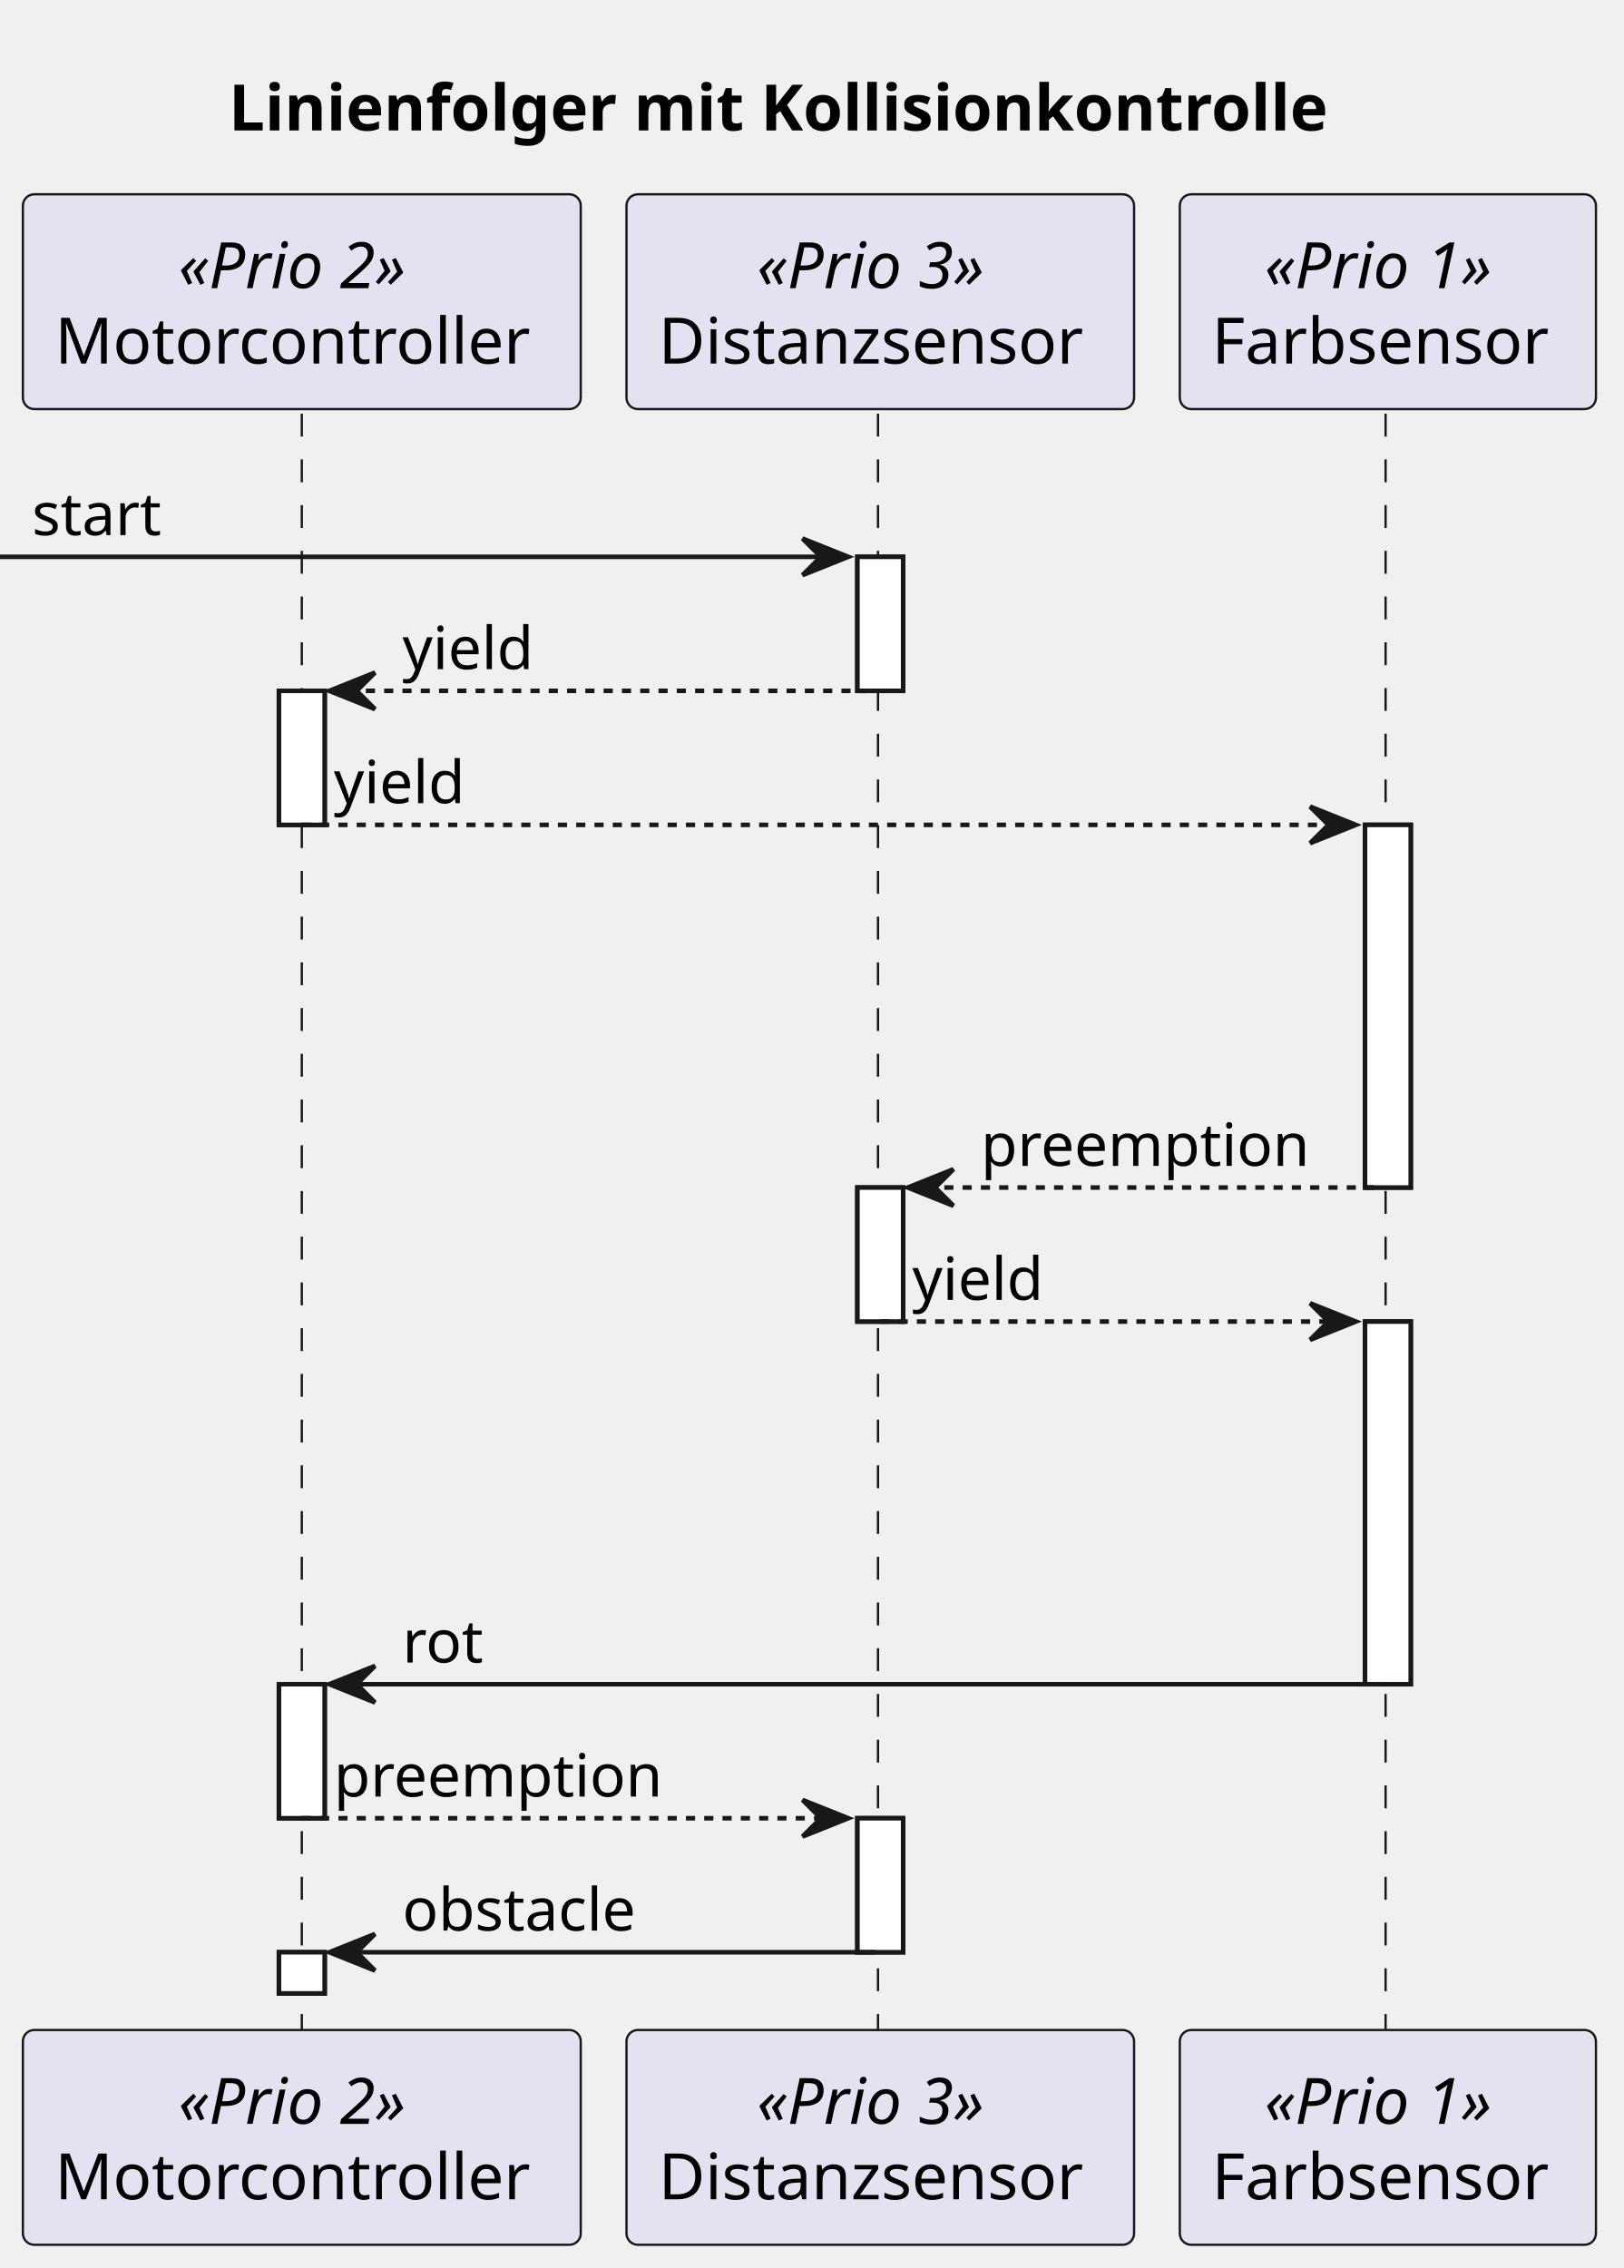
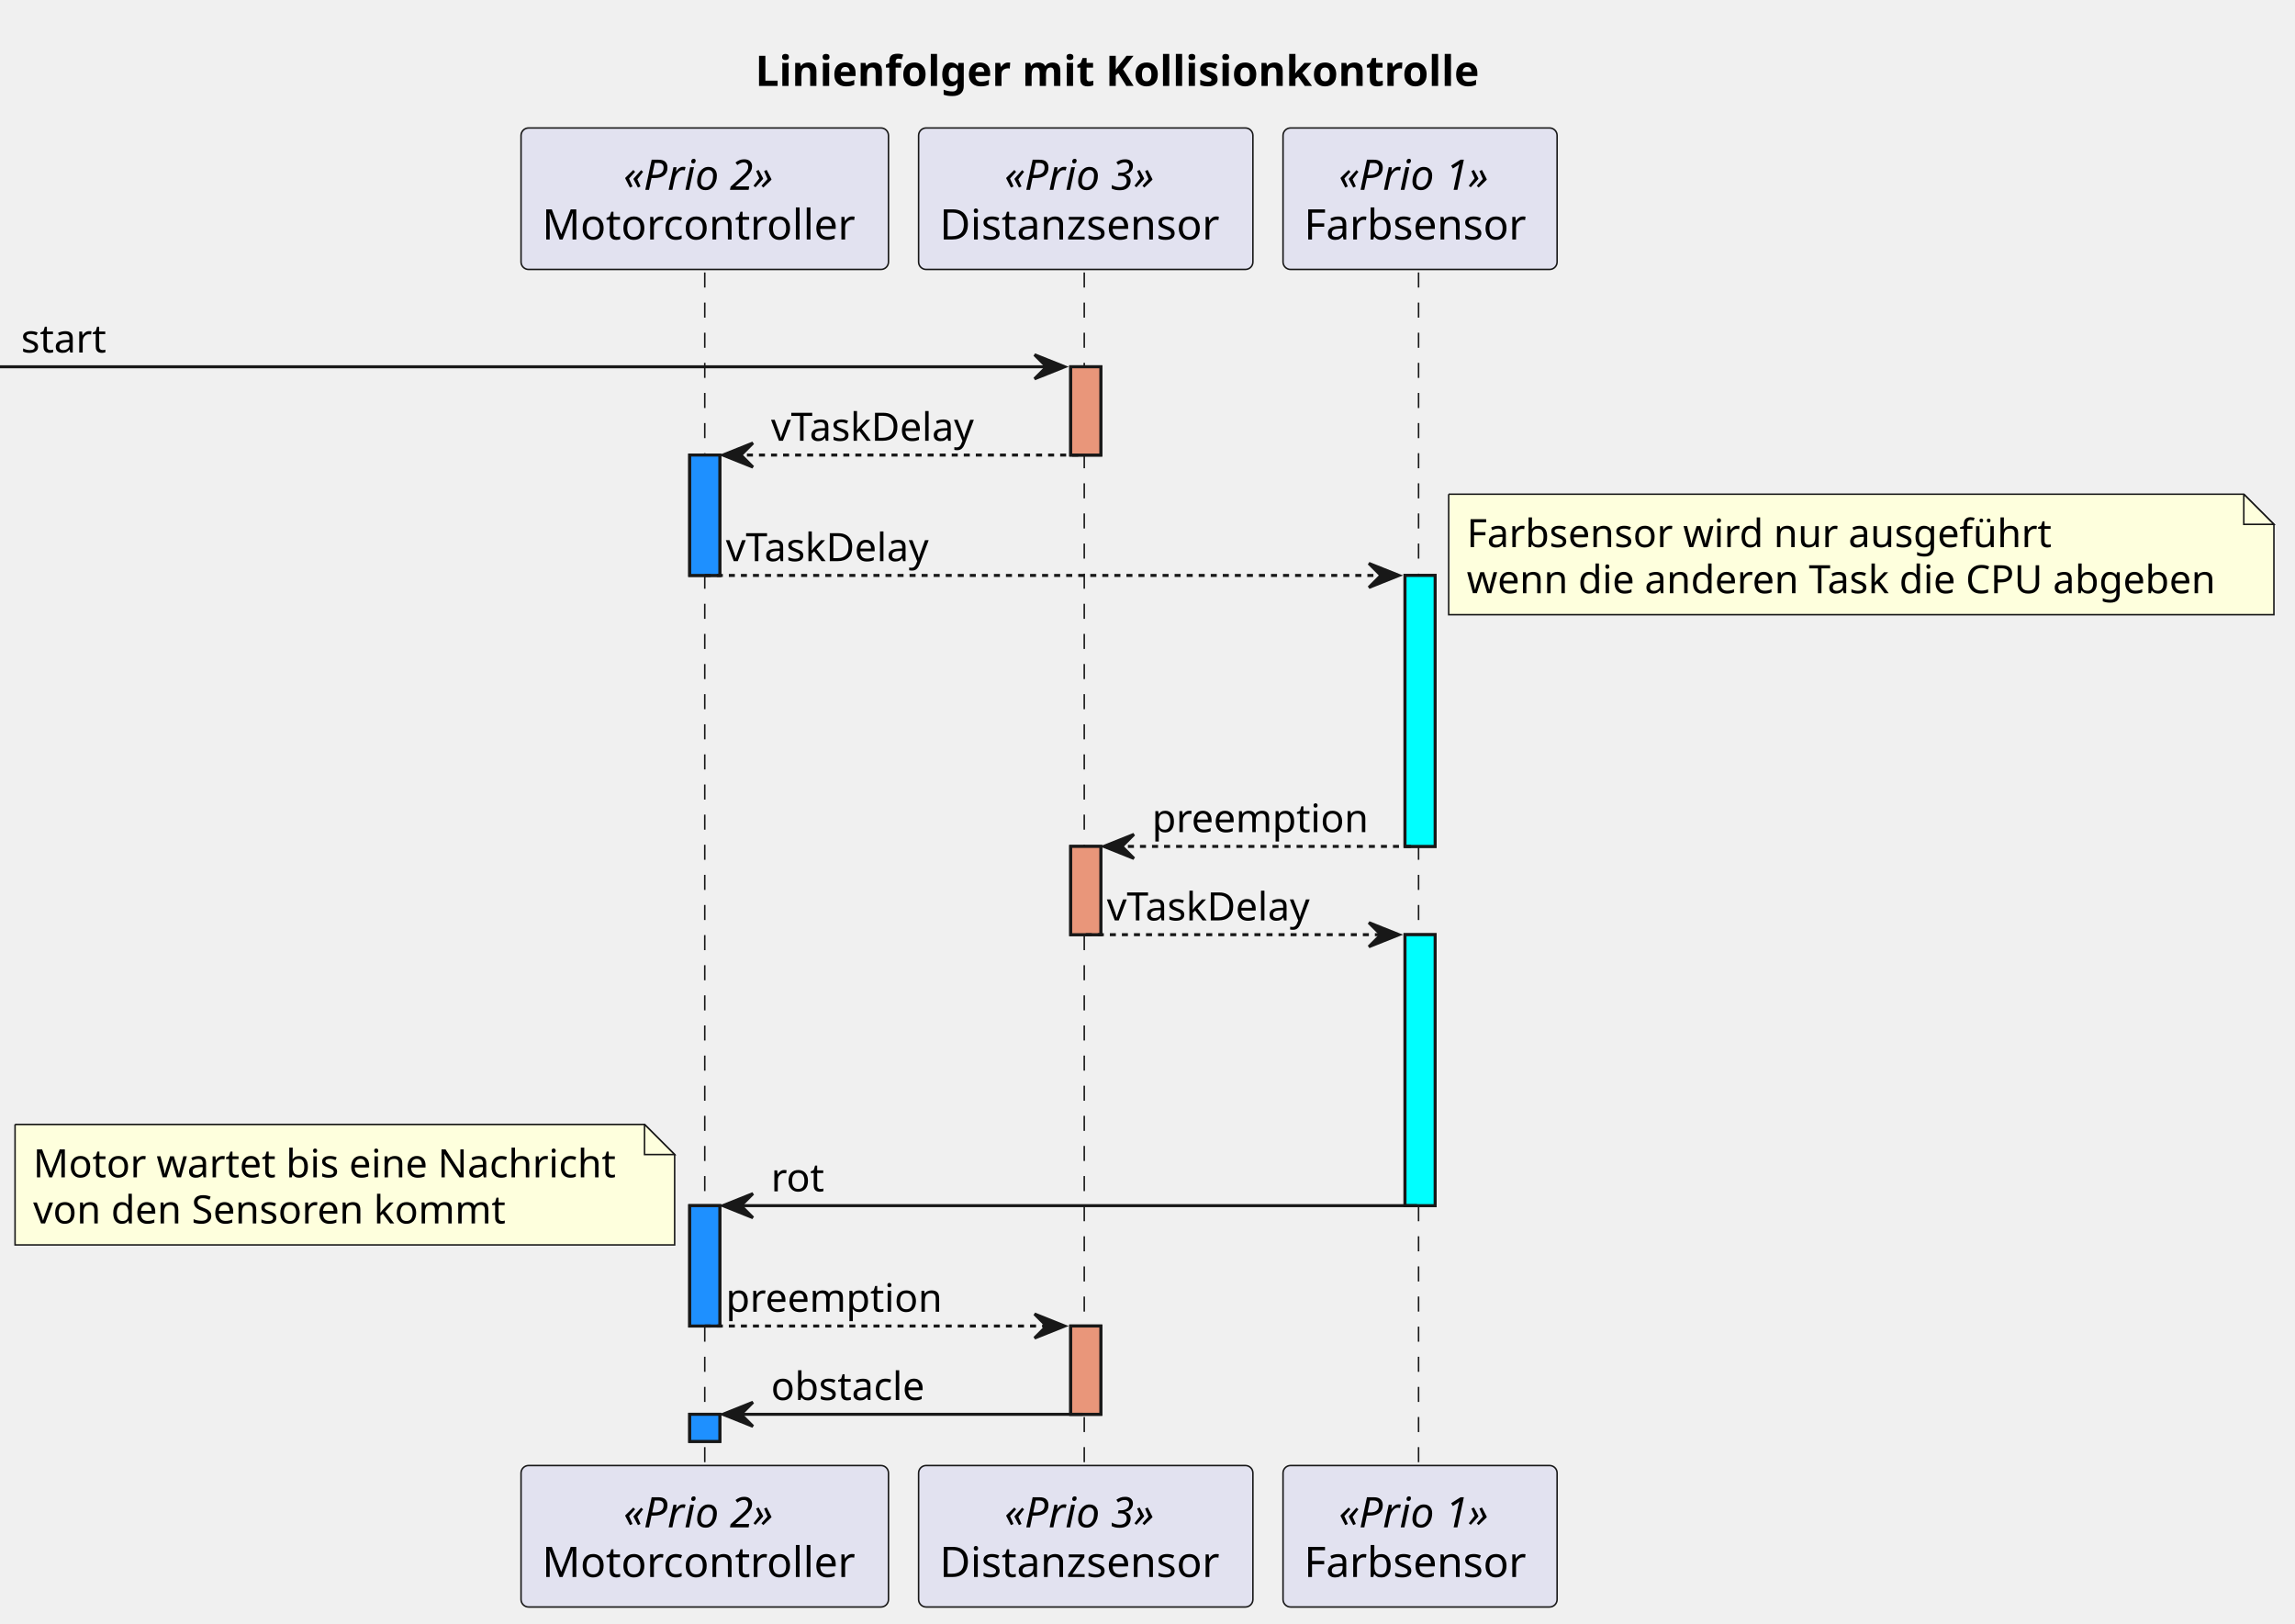
- <svg xmlns="http://www.w3.org/2000/svg" contentStyleType="text/css" height="496px" preserveAspectRatio="none" style="width:355px;height:496px;background:#FFFFFF;" version="1.1" viewBox="0 0 355 496" width="355px" zoomAndPan="magnify">
+ <svg xmlns="http://www.w3.org/2000/svg" contentStyleType="text/css" height="539px" preserveAspectRatio="none" style="width:762px;height:539px;background:#FFFFFF;" version="1.1" viewBox="0 0 762 539" width="762px" zoomAndPan="magnify">
  <defs />
  <g>
-     <rect height="26.488" style="stroke:#00000000;stroke-width:1.0;fill:none;" width="263" x="45" y="10" />
-     <text fill="#000000" font-family="sans-serif" font-size="14" font-weight="bold" lengthAdjust="spacing" textLength="253" x="50" y="28.535">Linienfolger mit Kollisionkontrolle</text>
-     <rect fill="#FFFFFF" height="29.311" style="stroke:#181818;stroke-width:1.0;" width="10" x="61" y="151.086" />
-     <rect fill="#FFFFFF" height="29.311" style="stroke:#181818;stroke-width:1.0;" width="10" x="61" y="368.328" />
-     <rect fill="#FFFFFF" height="9" style="stroke:#181818;stroke-width:1.0;" width="10" x="61" y="426.949" />
-     <rect fill="#FFFFFF" height="29.311" style="stroke:#181818;stroke-width:1.0;" width="10" x="187.5" y="121.775" />
-     <rect fill="#FFFFFF" height="29.311" style="stroke:#181818;stroke-width:1.0;" width="10" x="187.5" y="259.707" />
-     <rect fill="#FFFFFF" height="29.311" style="stroke:#181818;stroke-width:1.0;" width="10" x="187.5" y="397.639" />
-     <rect fill="#FFFFFF" height="79.311" style="stroke:#181818;stroke-width:1.0;" width="10" x="298.5" y="180.397" />
-     <rect fill="#FFFFFF" height="79.311" style="stroke:#181818;stroke-width:1.0;" width="10" x="298.5" y="289.018" />
-     <line style="stroke:#181818;stroke-width:0.5;stroke-dasharray:5.0,5.0;" x1="66" x2="66" y1="90.465" y2="444.949" />
-     <line style="stroke:#181818;stroke-width:0.5;stroke-dasharray:5.0,5.0;" x1="192" x2="192" y1="90.465" y2="444.949" />
-     <line style="stroke:#181818;stroke-width:0.5;stroke-dasharray:5.0,5.0;" x1="303" x2="303" y1="90.465" y2="444.949" />
-     <rect fill="#E2E2F0" height="46.977" rx="2.5" ry="2.5" style="stroke:#181818;stroke-width:0.5;" width="122" x="5" y="42.488" />
-     <text fill="#000000" font-family="sans-serif" font-size="14" font-style="italic" lengthAdjust="spacing" textLength="54" x="39" y="63.023">«Prio 2»</text>
-     <text fill="#000000" font-family="sans-serif" font-size="14" lengthAdjust="spacing" textLength="108" x="12" y="79.512">Motorcontroller</text>
-     <rect fill="#E2E2F0" height="46.977" rx="2.5" ry="2.5" style="stroke:#181818;stroke-width:0.5;" width="122" x="5" y="443.949" />
-     <text fill="#000000" font-family="sans-serif" font-size="14" font-style="italic" lengthAdjust="spacing" textLength="54" x="39" y="464.484">«Prio 2»</text>
-     <text fill="#000000" font-family="sans-serif" font-size="14" lengthAdjust="spacing" textLength="108" x="12" y="480.973">Motorcontroller</text>
-     <rect fill="#E2E2F0" height="46.977" rx="2.5" ry="2.5" style="stroke:#181818;stroke-width:0.5;" width="111" x="137" y="42.488" />
-     <text fill="#000000" font-family="sans-serif" font-size="14" font-style="italic" lengthAdjust="spacing" textLength="54" x="165.5" y="63.023">«Prio 3»</text>
-     <text fill="#000000" font-family="sans-serif" font-size="14" lengthAdjust="spacing" textLength="97" x="144" y="79.512">Distanzsensor</text>
-     <rect fill="#E2E2F0" height="46.977" rx="2.5" ry="2.5" style="stroke:#181818;stroke-width:0.5;" width="111" x="137" y="443.949" />
-     <text fill="#000000" font-family="sans-serif" font-size="14" font-style="italic" lengthAdjust="spacing" textLength="54" x="165.5" y="464.484">«Prio 3»</text>
-     <text fill="#000000" font-family="sans-serif" font-size="14" lengthAdjust="spacing" textLength="97" x="144" y="480.973">Distanzsensor</text>
-     <rect fill="#E2E2F0" height="46.977" rx="2.5" ry="2.5" style="stroke:#181818;stroke-width:0.5;" width="91" x="258" y="42.488" />
-     <text fill="#000000" font-family="sans-serif" font-size="14" font-style="italic" lengthAdjust="spacing" textLength="54" x="276.5" y="63.023">«Prio 1»</text>
-     <text fill="#000000" font-family="sans-serif" font-size="14" lengthAdjust="spacing" textLength="77" x="265" y="79.512">Farbsensor</text>
-     <rect fill="#E2E2F0" height="46.977" rx="2.5" ry="2.5" style="stroke:#181818;stroke-width:0.5;" width="91" x="258" y="443.949" />
-     <text fill="#000000" font-family="sans-serif" font-size="14" font-style="italic" lengthAdjust="spacing" textLength="54" x="276.5" y="464.484">«Prio 1»</text>
-     <text fill="#000000" font-family="sans-serif" font-size="14" lengthAdjust="spacing" textLength="77" x="265" y="480.973">Farbsensor</text>
-     <rect fill="#FFFFFF" height="29.311" style="stroke:#181818;stroke-width:1.0;" width="10" x="61" y="151.086" />
-     <rect fill="#FFFFFF" height="29.311" style="stroke:#181818;stroke-width:1.0;" width="10" x="61" y="368.328" />
-     <rect fill="#FFFFFF" height="9" style="stroke:#181818;stroke-width:1.0;" width="10" x="61" y="426.949" />
-     <rect fill="#FFFFFF" height="29.311" style="stroke:#181818;stroke-width:1.0;" width="10" x="187.5" y="121.775" />
-     <rect fill="#FFFFFF" height="29.311" style="stroke:#181818;stroke-width:1.0;" width="10" x="187.5" y="259.707" />
-     <rect fill="#FFFFFF" height="29.311" style="stroke:#181818;stroke-width:1.0;" width="10" x="187.5" y="397.639" />
-     <rect fill="#FFFFFF" height="79.311" style="stroke:#181818;stroke-width:1.0;" width="10" x="298.5" y="180.397" />
-     <rect fill="#FFFFFF" height="79.311" style="stroke:#181818;stroke-width:1.0;" width="10" x="298.5" y="289.018" />
-     <polygon fill="#181818" points="175.5,117.775,185.5,121.775,175.5,125.775,179.5,121.775" style="stroke:#181818;stroke-width:1.0;" />
-     <line style="stroke:#181818;stroke-width:1.0;" x1="0" x2="181.5" y1="121.775" y2="121.775" />
+     <rect height="26.488" style="stroke:#00000000;stroke-width:1.0;fill:none;" width="263" x="245.75" y="10" />
+     <text fill="#000000" font-family="sans-serif" font-size="14" font-weight="bold" lengthAdjust="spacing" textLength="253" x="250.75" y="28.535">Linienfolger mit Kollisionkontrolle</text>
+     <rect fill="#1E90FF" height="39.966" style="stroke:#181818;stroke-width:1.0;" width="10" x="229" y="151.086" />
+     <rect fill="#1E90FF" height="39.966" style="stroke:#181818;stroke-width:1.0;" width="10" x="229" y="400.294" />
+     <rect fill="#1E90FF" height="9" style="stroke:#181818;stroke-width:1.0;" width="10" x="229" y="469.57" />
+     <rect fill="#E9967A" height="29.311" style="stroke:#181818;stroke-width:1.0;" width="10" x="355.5" y="121.775" />
+     <rect fill="#E9967A" height="29.311" style="stroke:#181818;stroke-width:1.0;" width="10" x="355.5" y="281.018" />
+     <rect fill="#E9967A" height="29.311" style="stroke:#181818;stroke-width:1.0;" width="10" x="355.5" y="440.26" />
+     <rect fill="#00FFFF" height="89.966" style="stroke:#181818;stroke-width:1.0;" width="10" x="466.5" y="191.052" />
+     <rect fill="#00FFFF" height="89.966" style="stroke:#181818;stroke-width:1.0;" width="10" x="466.5" y="310.328" />
+     <line style="stroke:#181818;stroke-width:0.5;stroke-dasharray:5.0,5.0;" x1="234" x2="234" y1="90.465" y2="487.57" />
+     <line style="stroke:#181818;stroke-width:0.5;stroke-dasharray:5.0,5.0;" x1="360" x2="360" y1="90.465" y2="487.57" />
+     <line style="stroke:#181818;stroke-width:0.5;stroke-dasharray:5.0,5.0;" x1="471" x2="471" y1="90.465" y2="487.57" />
+     <rect fill="#E2E2F0" height="46.977" rx="2.5" ry="2.5" style="stroke:#181818;stroke-width:0.5;" width="122" x="173" y="42.488" />
+     <text fill="#000000" font-family="sans-serif" font-size="14" font-style="italic" lengthAdjust="spacing" textLength="54" x="207" y="63.023">«Prio 2»</text>
+     <text fill="#000000" font-family="sans-serif" font-size="14" lengthAdjust="spacing" textLength="108" x="180" y="79.512">Motorcontroller</text>
+     <rect fill="#E2E2F0" height="46.977" rx="2.5" ry="2.5" style="stroke:#181818;stroke-width:0.5;" width="122" x="173" y="486.57" />
+     <text fill="#000000" font-family="sans-serif" font-size="14" font-style="italic" lengthAdjust="spacing" textLength="54" x="207" y="507.106">«Prio 2»</text>
+     <text fill="#000000" font-family="sans-serif" font-size="14" lengthAdjust="spacing" textLength="108" x="180" y="523.594">Motorcontroller</text>
+     <rect fill="#E2E2F0" height="46.977" rx="2.5" ry="2.5" style="stroke:#181818;stroke-width:0.5;" width="111" x="305" y="42.488" />
+     <text fill="#000000" font-family="sans-serif" font-size="14" font-style="italic" lengthAdjust="spacing" textLength="54" x="333.5" y="63.023">«Prio 3»</text>
+     <text fill="#000000" font-family="sans-serif" font-size="14" lengthAdjust="spacing" textLength="97" x="312" y="79.512">Distanzsensor</text>
+     <rect fill="#E2E2F0" height="46.977" rx="2.5" ry="2.5" style="stroke:#181818;stroke-width:0.5;" width="111" x="305" y="486.57" />
+     <text fill="#000000" font-family="sans-serif" font-size="14" font-style="italic" lengthAdjust="spacing" textLength="54" x="333.5" y="507.106">«Prio 3»</text>
+     <text fill="#000000" font-family="sans-serif" font-size="14" lengthAdjust="spacing" textLength="97" x="312" y="523.594">Distanzsensor</text>
+     <rect fill="#E2E2F0" height="46.977" rx="2.5" ry="2.5" style="stroke:#181818;stroke-width:0.5;" width="91" x="426" y="42.488" />
+     <text fill="#000000" font-family="sans-serif" font-size="14" font-style="italic" lengthAdjust="spacing" textLength="54" x="444.5" y="63.023">«Prio 1»</text>
+     <text fill="#000000" font-family="sans-serif" font-size="14" lengthAdjust="spacing" textLength="77" x="433" y="79.512">Farbsensor</text>
+     <rect fill="#E2E2F0" height="46.977" rx="2.5" ry="2.5" style="stroke:#181818;stroke-width:0.5;" width="91" x="426" y="486.57" />
+     <text fill="#000000" font-family="sans-serif" font-size="14" font-style="italic" lengthAdjust="spacing" textLength="54" x="444.5" y="507.106">«Prio 1»</text>
+     <text fill="#000000" font-family="sans-serif" font-size="14" lengthAdjust="spacing" textLength="77" x="433" y="523.594">Farbsensor</text>
+     <rect fill="#1E90FF" height="39.966" style="stroke:#181818;stroke-width:1.0;" width="10" x="229" y="151.086" />
+     <rect fill="#1E90FF" height="39.966" style="stroke:#181818;stroke-width:1.0;" width="10" x="229" y="400.294" />
+     <rect fill="#1E90FF" height="9" style="stroke:#181818;stroke-width:1.0;" width="10" x="229" y="469.57" />
+     <rect fill="#E9967A" height="29.311" style="stroke:#181818;stroke-width:1.0;" width="10" x="355.5" y="121.775" />
+     <rect fill="#E9967A" height="29.311" style="stroke:#181818;stroke-width:1.0;" width="10" x="355.5" y="281.018" />
+     <rect fill="#E9967A" height="29.311" style="stroke:#181818;stroke-width:1.0;" width="10" x="355.5" y="440.26" />
+     <rect fill="#00FFFF" height="89.966" style="stroke:#181818;stroke-width:1.0;" width="10" x="466.5" y="191.052" />
+     <rect fill="#00FFFF" height="89.966" style="stroke:#181818;stroke-width:1.0;" width="10" x="466.5" y="310.328" />
+     <polygon fill="#181818" points="343.5,117.775,353.5,121.775,343.5,125.775,347.5,121.775" style="stroke:#181818;stroke-width:1.0;" />
+     <line style="stroke:#181818;stroke-width:1.0;" x1="0" x2="349.5" y1="121.775" y2="121.775" />
    <text fill="#000000" font-family="sans-serif" font-size="13" lengthAdjust="spacing" textLength="29" x="7" y="117.033">start</text>
-     <polygon fill="#181818" points="82,147.086,72,151.086,82,155.086,78,151.086" style="stroke:#181818;stroke-width:1.0;" />
-     <line style="stroke:#181818;stroke-width:1.0;stroke-dasharray:2.0,2.0;" x1="76" x2="191.5" y1="151.086" y2="151.086" />
-     <text fill="#000000" font-family="sans-serif" font-size="13" lengthAdjust="spacing" textLength="30" x="88" y="146.344">yield</text>
-     <polygon fill="#181818" points="286.5,176.397,296.5,180.397,286.5,184.397,290.5,180.397" style="stroke:#181818;stroke-width:1.0;" />
-     <line style="stroke:#181818;stroke-width:1.0;stroke-dasharray:2.0,2.0;" x1="66" x2="292.5" y1="180.397" y2="180.397" />
-     <text fill="#000000" font-family="sans-serif" font-size="13" lengthAdjust="spacing" textLength="30" x="73" y="175.654">yield</text>
-     <polygon fill="#181818" points="208.5,255.707,198.5,259.707,208.5,263.707,204.5,259.707" style="stroke:#181818;stroke-width:1.0;" />
-     <line style="stroke:#181818;stroke-width:1.0;stroke-dasharray:2.0,2.0;" x1="202.5" x2="302.5" y1="259.707" y2="259.707" />
-     <text fill="#000000" font-family="sans-serif" font-size="13" lengthAdjust="spacing" textLength="72" x="214.5" y="254.965">preemption</text>
-     <polygon fill="#181818" points="286.5,285.018,296.5,289.018,286.5,293.018,290.5,289.018" style="stroke:#181818;stroke-width:1.0;" />
-     <line style="stroke:#181818;stroke-width:1.0;stroke-dasharray:2.0,2.0;" x1="192.5" x2="292.5" y1="289.018" y2="289.018" />
-     <text fill="#000000" font-family="sans-serif" font-size="13" lengthAdjust="spacing" textLength="30" x="199.5" y="284.275">yield</text>
-     <polygon fill="#181818" points="82,364.328,72,368.328,82,372.328,78,368.328" style="stroke:#181818;stroke-width:1.0;" />
-     <line style="stroke:#181818;stroke-width:1.0;" x1="76" x2="302.5" y1="368.328" y2="368.328" />
-     <text fill="#000000" font-family="sans-serif" font-size="13" lengthAdjust="spacing" textLength="18" x="88" y="363.586">rot</text>
-     <polygon fill="#181818" points="175.5,393.639,185.5,397.639,175.5,401.639,179.5,397.639" style="stroke:#181818;stroke-width:1.0;" />
-     <line style="stroke:#181818;stroke-width:1.0;stroke-dasharray:2.0,2.0;" x1="66" x2="181.5" y1="397.639" y2="397.639" />
-     <text fill="#000000" font-family="sans-serif" font-size="13" lengthAdjust="spacing" textLength="72" x="73" y="392.897">preemption</text>
-     <polygon fill="#181818" points="82,422.949,72,426.949,82,430.949,78,426.949" style="stroke:#181818;stroke-width:1.0;" />
-     <line style="stroke:#181818;stroke-width:1.0;" x1="76" x2="191.5" y1="426.949" y2="426.949" />
-     <text fill="#000000" font-family="sans-serif" font-size="13" lengthAdjust="spacing" textLength="53" x="88" y="422.207">obstacle</text>
+     <polygon fill="#181818" points="250,147.086,240,151.086,250,155.086,246,151.086" style="stroke:#181818;stroke-width:1.0;" />
+     <line style="stroke:#181818;stroke-width:1.0;stroke-dasharray:2.0,2.0;" x1="244" x2="359.5" y1="151.086" y2="151.086" />
+     <text fill="#000000" font-family="sans-serif" font-size="13" lengthAdjust="spacing" textLength="72" x="256" y="146.344">vTaskDelay</text>
+     <polygon fill="#181818" points="454.5,187.052,464.5,191.052,454.5,195.052,458.5,191.052" style="stroke:#181818;stroke-width:1.0;" />
+     <line style="stroke:#181818;stroke-width:1.0;stroke-dasharray:2.0,2.0;" x1="234" x2="460.5" y1="191.052" y2="191.052" />
+     <text fill="#000000" font-family="sans-serif" font-size="13" lengthAdjust="spacing" textLength="72" x="241" y="186.31">vTaskDelay</text>
+     <path d="M481,164.086 L481,204.086 L755,204.086 L755,174.086 L745,164.086 L481,164.086 " fill="#FEFFDD" style="stroke:#181818;stroke-width:0.5;" />
+     <path d="M745,164.086 L745,174.086 L755,174.086 L745,164.086 " fill="#FEFFDD" style="stroke:#181818;stroke-width:0.5;" />
+     <text fill="#000000" font-family="sans-serif" font-size="13" lengthAdjust="spacing" textLength="197" x="487" y="181.654">Farbsensor wird nur ausgeführt</text>
+     <text fill="#000000" font-family="sans-serif" font-size="13" lengthAdjust="spacing" textLength="253" x="487" y="196.965">wenn die anderen Task die CPU abgeben</text>
+     <polygon fill="#181818" points="376.5,277.018,366.5,281.018,376.5,285.018,372.5,281.018" style="stroke:#181818;stroke-width:1.0;" />
+     <line style="stroke:#181818;stroke-width:1.0;stroke-dasharray:2.0,2.0;" x1="370.5" x2="470.5" y1="281.018" y2="281.018" />
+     <text fill="#000000" font-family="sans-serif" font-size="13" lengthAdjust="spacing" textLength="72" x="382.5" y="276.275">preemption</text>
+     <polygon fill="#181818" points="454.5,306.328,464.5,310.328,454.5,314.328,458.5,310.328" style="stroke:#181818;stroke-width:1.0;" />
+     <line style="stroke:#181818;stroke-width:1.0;stroke-dasharray:2.0,2.0;" x1="360.5" x2="460.5" y1="310.328" y2="310.328" />
+     <text fill="#000000" font-family="sans-serif" font-size="13" lengthAdjust="spacing" textLength="72" x="367.5" y="305.586">vTaskDelay</text>
+     <polygon fill="#181818" points="250,396.294,240,400.294,250,404.294,246,400.294" style="stroke:#181818;stroke-width:1.0;" />
+     <line style="stroke:#181818;stroke-width:1.0;" x1="244" x2="470.5" y1="400.294" y2="400.294" />
+     <text fill="#000000" font-family="sans-serif" font-size="13" lengthAdjust="spacing" textLength="18" x="256" y="395.552">rot</text>
+     <path d="M5,373.328 L5,413.328 L224,413.328 L224,383.328 L214,373.328 L5,373.328 " fill="#FEFFDD" style="stroke:#181818;stroke-width:0.5;" />
+     <path d="M214,373.328 L214,383.328 L224,383.328 L214,373.328 " fill="#FEFFDD" style="stroke:#181818;stroke-width:0.5;" />
+     <text fill="#000000" font-family="sans-serif" font-size="13" lengthAdjust="spacing" textLength="198" x="11" y="390.897">Motor wartet bis eine Nachricht</text>
+     <text fill="#000000" font-family="sans-serif" font-size="13" lengthAdjust="spacing" textLength="160" x="11" y="406.207">von den Sensoren kommt</text>
+     <polygon fill="#181818" points="343.5,436.26,353.5,440.26,343.5,444.26,347.5,440.26" style="stroke:#181818;stroke-width:1.0;" />
+     <line style="stroke:#181818;stroke-width:1.0;stroke-dasharray:2.0,2.0;" x1="234" x2="349.5" y1="440.26" y2="440.26" />
+     <text fill="#000000" font-family="sans-serif" font-size="13" lengthAdjust="spacing" textLength="72" x="241" y="435.518">preemption</text>
+     <polygon fill="#181818" points="250,465.57,240,469.57,250,473.57,246,469.57" style="stroke:#181818;stroke-width:1.0;" />
+     <line style="stroke:#181818;stroke-width:1.0;" x1="244" x2="359.5" y1="469.57" y2="469.57" />
+     <text fill="#000000" font-family="sans-serif" font-size="13" lengthAdjust="spacing" textLength="53" x="256" y="464.828">obstacle</text>
  </g>
</svg>
